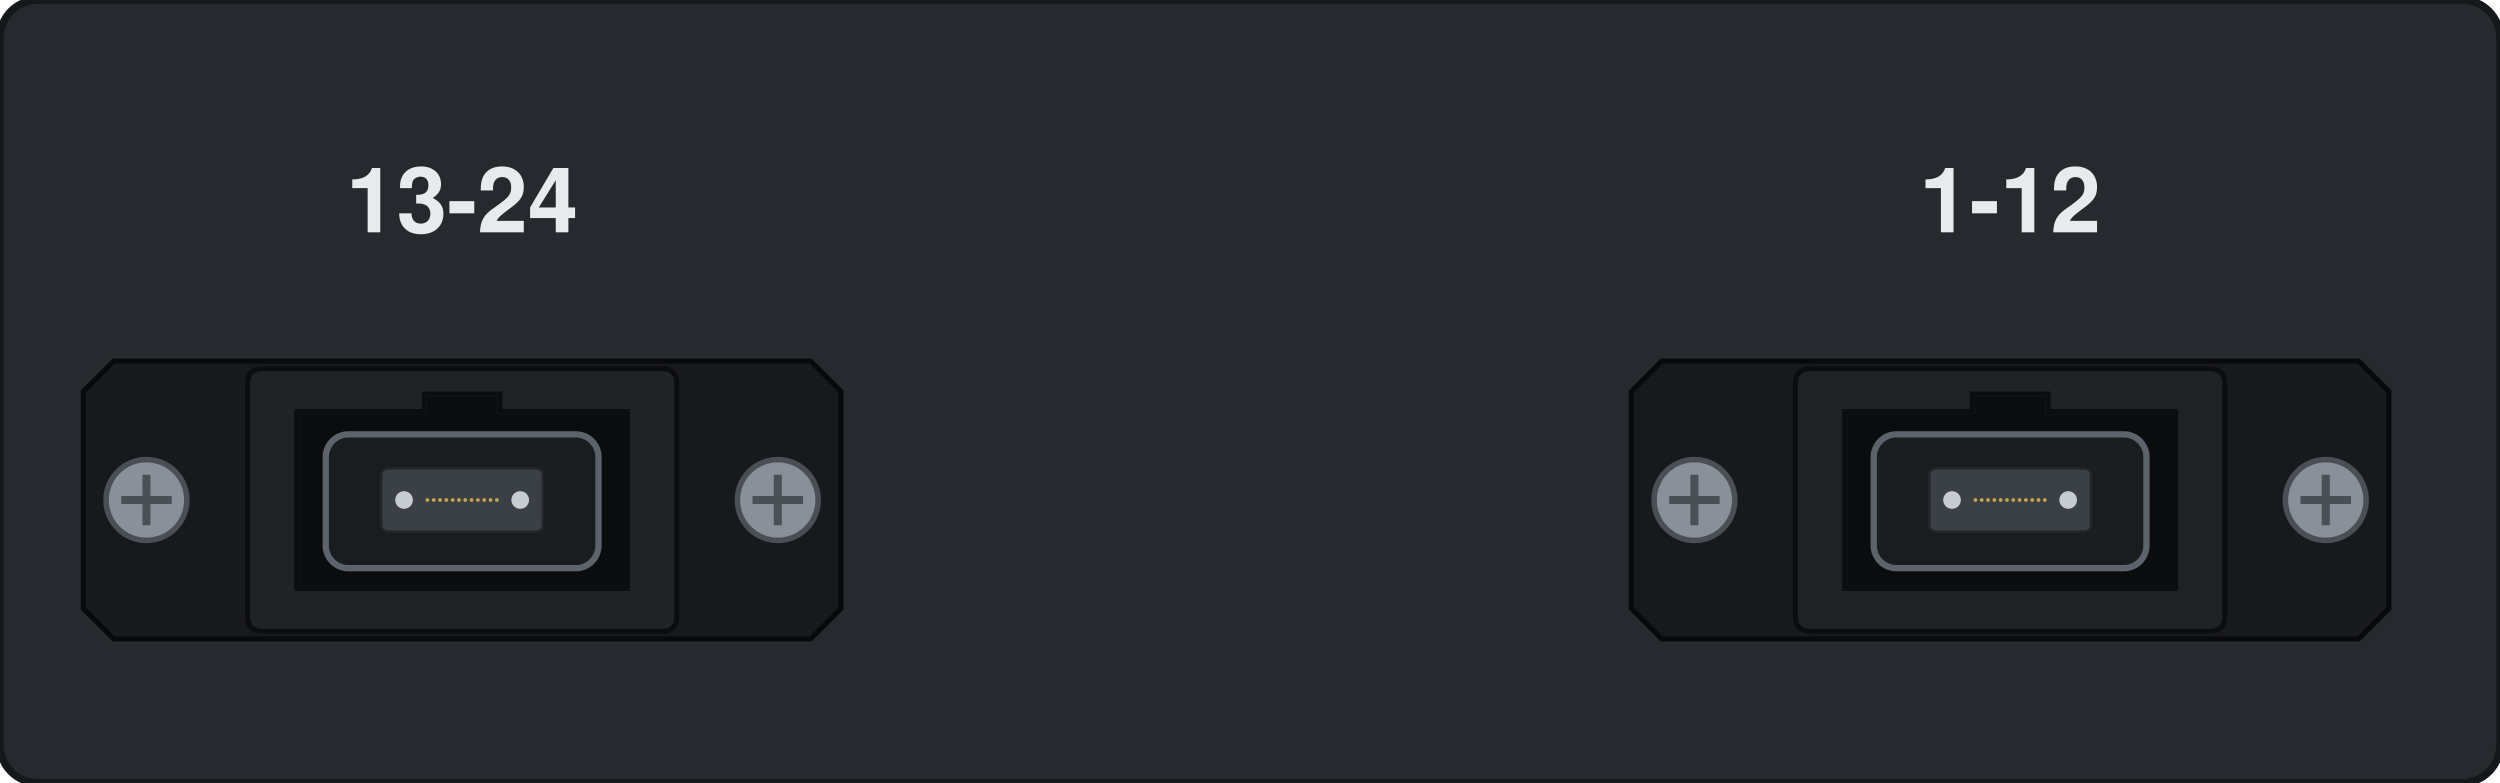
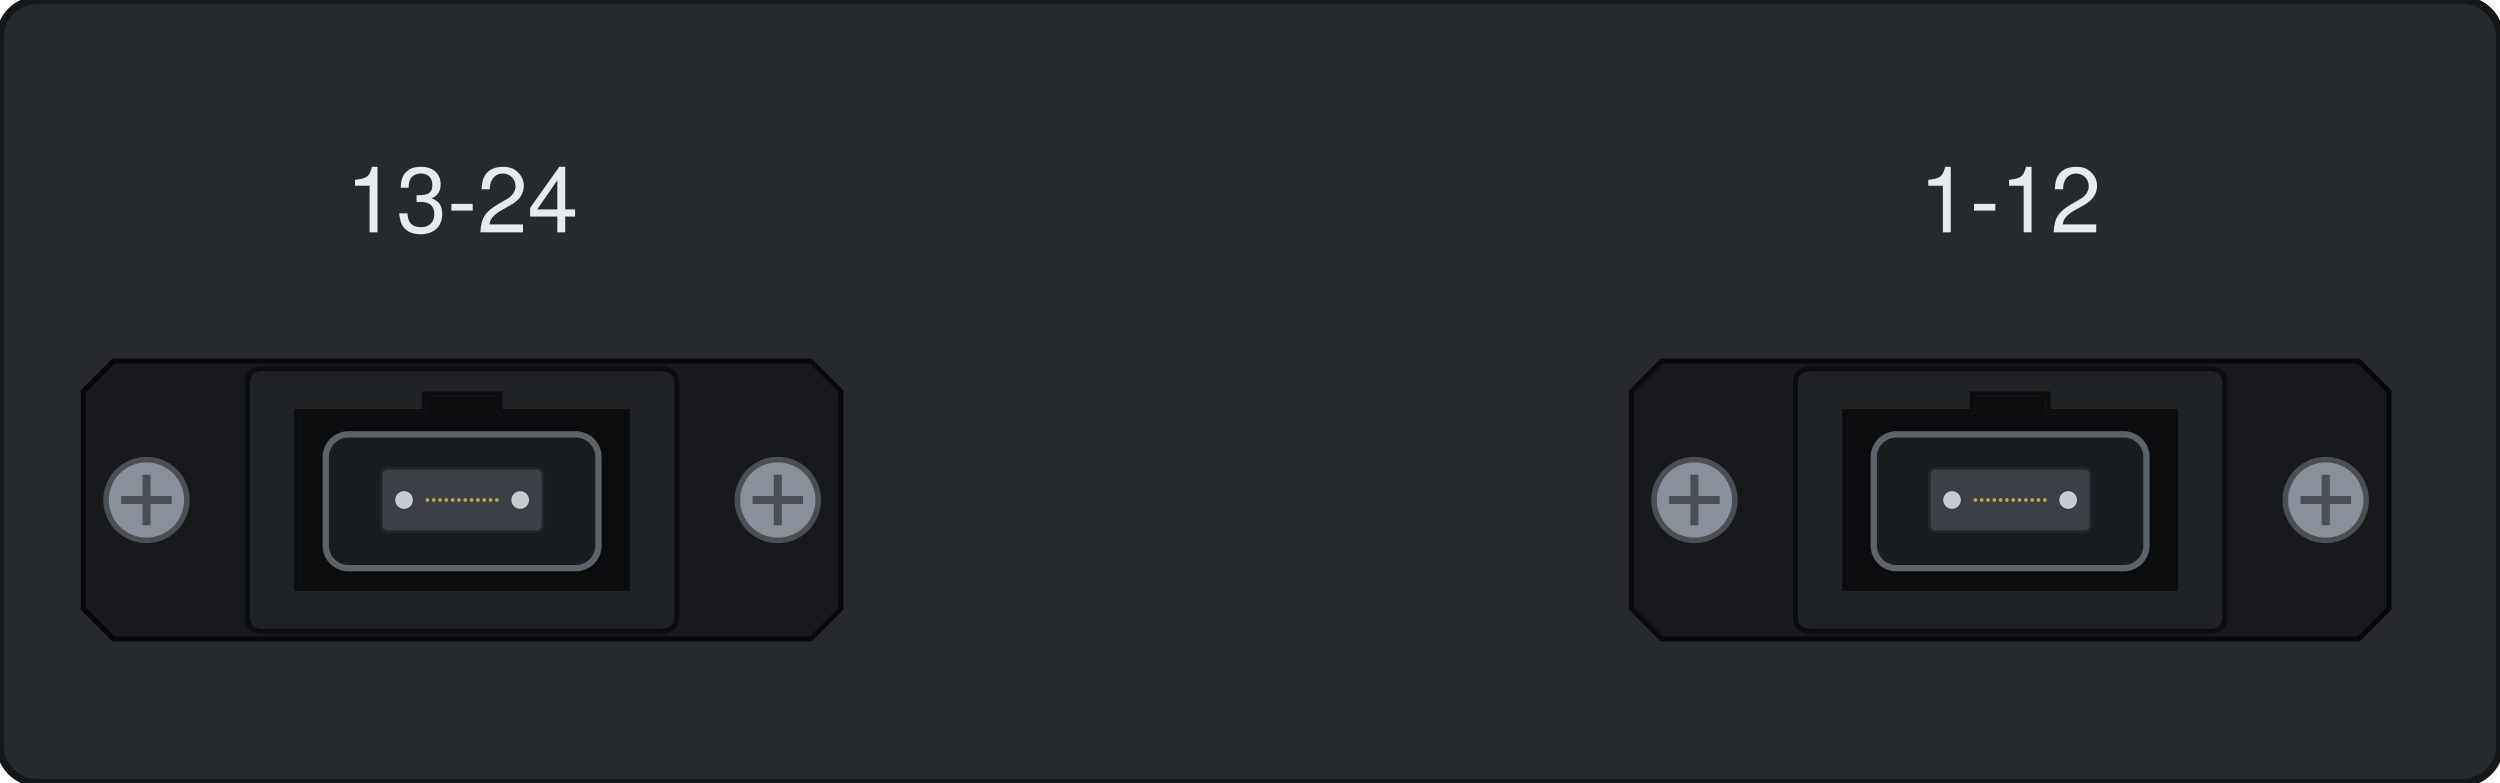
<svg xmlns="http://www.w3.org/2000/svg" width="99.0mm" height="31.0mm" viewBox="0 0 99.0 31.0">
  <style>
    [data-path] { cursor: pointer; }
    .state-on    { --led-color: #22c55e; }
    .state-up    { --led-color: #22c55e; }
    /* link and up are the same fact on an Ethernet lamp; see docs/rj45-family-design.md */
    .state-link  { --led-color: #22c55e; }
    .state-activity { --led-color: #86efac; }
    .state-ok    { --led-color: #22c55e; }
    .state-fault { --led-color: #ef4444; }
    .state-fail  { --led-color: #ef4444; }
    .state-locate { --led-color: #3b82f6; }
    .state-absent { opacity: 0.35; }
    /* A state is a colour AND a behaviour. Solid and blinking of the same colour
       are different facts on real hardware: on the S9510-28DC a solid green PWR
       is "system power good" and a blinking green PWR is "power good but BMC
       power fail". A blinking state that renders solid is the same failure as a
       state class nothing paints - it looks modelled and is not.
       blink animates opacity rather than fill, because each skin carries its own
       unlit colour in the fill fallback and a keyframe cannot name it. alternate
       animates fill, because two colours is the whole point, and takes its first
       value from the element's own fill. */
    @keyframes portrayal-blink {
      0%, 49.9% { opacity: 1; }
      50%, 100% { opacity: 0; }
    }
    @keyframes portrayal-alternate {
      0%, 49.9% { fill: var(--led-color, #3a3f44); }
      50%, 100% { fill: var(--led-color-alt, #3a3f44); }
    }
    .portrayal-highlight { filter: drop-shadow(0 0 1.2px #f59e0b) drop-shadow(0 0 0.5px #f59e0b); }
    .portrayal-dim { opacity: 0.25; }
    [data-class='region'].portrayal-highlight { stroke: #f59e0b; stroke-width: 0.7; filter: none; }
    .state-fail[data-class='psu'], .state-fail[data-class='fan'] { filter: drop-shadow(0 0 1.4px #ef4444); }
</style>
-   <g id="fhd-2mtp12-lc-u-rear" data-path="fhd-2mtp12-lc-u-rear" data-class="cassette" data-ref="fs/fhd-2mtp12-lc-u-rear@1:1.0.0" data-media="fiber" transform="translate(0,0)">
+   <g id="fhd-2mtp12-lc-u-rear" data-path="fhd-2mtp12-lc-u-rear" data-class="cassette" data-ref="fs/fhd-2mtp12-lc-u-rear@1:1.0.1" data-media="fiber" transform="translate(0,0)">
    <rect id="fhd-2mtp12-lc-u-rear--bezel" x="0" y="0" width="99.0" height="31.0" rx="1.5" fill="#26292d" stroke="#15181a" stroke-width="0.3" />
    <g id="fhd-2mtp12-lc-u-rear--silkscreen">
-       <text id="fhd-2mtp12-lc-u-rear--legend-left" x="18.3" y="9.2" font-size="3.6" font-family="Helvetica, Arial, sans-serif" font-weight="bold" text-anchor="middle" fill="#e8ebee">13-24</text>
-       <text id="fhd-2mtp12-lc-u-rear--legend-right" x="79.6" y="9.2" font-size="3.6" font-family="Helvetica, Arial, sans-serif" font-weight="bold" text-anchor="middle" fill="#e8ebee">1-12</text>
+       <text id="fhd-2mtp12-lc-u-rear--legend-left" x="18.3" y="9.2" font-size="3.6" font-family="Helvetica, Arial, sans-serif" text-anchor="middle" fill="#e8ebee">13-24</text>
+       <text id="fhd-2mtp12-lc-u-rear--legend-right" x="79.6" y="9.2" font-size="3.6" font-family="Helvetica, Arial, sans-serif" text-anchor="middle" fill="#e8ebee">1-12</text>
    </g>
    <g id="fhd-2mtp12-lc-u-rear--mtp1" data-path="fhd-2mtp12-lc-u-rear/mtp1" data-class="port" data-ref="common/mpo-flange-adapter@1:1.1.1" data-connector="mpo" data-media="fiber" transform="translate(3.3,14.3)">
      <path id="fhd-2mtp12-lc-u-rear--mtp1--flange" fill="#17191c" stroke="#08090a" stroke-width="0.2" d="M 1.2 0 H 28.8 L 30 1.2 V 9.8 L 28.8 11 H 1.2 L 0 9.8 V 1.2 Z" data-z-out="2.0" />
      <path id="fhd-2mtp12-lc-u-rear--mtp1--opening" fill="#0b0c0e" stroke="#2c3035" stroke-width="0.2" d="M 8.45 2.0 H 13.5 V 1.3 H 16.5 V 2.0 H 21.55 V 9.0 H 8.45 Z" data-z-lift="3.5" data-depth="3.0" />
      <rect id="fhd-2mtp12-lc-u-rear--mtp1--plug" x="9.6" y="2.9" width="10.8" height="5.3" rx="0.9" fill="#1a1d20" stroke="#5c636b" stroke-width="0.25" />
      <rect id="fhd-2mtp12-lc-u-rear--mtp1--ferrule" x="11.8" y="4.25" width="6.4" height="2.5" rx="0.25" fill="#3b4046" stroke="#23262a" stroke-width="0.1" />
      <g id="fhd-2mtp12-lc-u-rear--mtp1--fibres" fill="#c9a646">
        <circle cx="13.625" cy="5.5" r="0.075" />
        <circle cx="13.875" cy="5.5" r="0.075" />
        <circle cx="14.125" cy="5.5" r="0.075" />
        <circle cx="14.375" cy="5.5" r="0.075" />
        <circle cx="14.625" cy="5.5" r="0.075" />
        <circle cx="14.875" cy="5.5" r="0.075" />
        <circle cx="15.125" cy="5.5" r="0.075" />
        <circle cx="15.375" cy="5.5" r="0.075" />
        <circle cx="15.625" cy="5.5" r="0.075" />
        <circle cx="15.875" cy="5.5" r="0.075" />
        <circle cx="16.125" cy="5.5" r="0.075" />
        <circle cx="16.375" cy="5.5" r="0.075" />
      </g>
      <circle id="fhd-2mtp12-lc-u-rear--mtp1--pin-left" cx="12.7" cy="5.5" r="0.35" fill="#c7ccd1" />
      <circle id="fhd-2mtp12-lc-u-rear--mtp1--pin-right" cx="17.3" cy="5.5" r="0.35" fill="#c7ccd1" />
      <path id="fhd-2mtp12-lc-u-rear--mtp1--housing" fill-rule="evenodd" fill="#202326" stroke="#0c0d0e" stroke-width="0.2" d="M 7.1 0.3 H 22.9 Q 23.5 0.3 23.5 0.9 V 10.1 Q 23.5 10.7 22.9 10.7            H 7.1 Q 6.5 10.7 6.5 10.1 V 0.9 Q 6.5 0.3 7.1 0.3 Z            M 8.45 2.0 H 13.5 V 1.3 H 16.5 V 2.0 H 21.55 V 9.0 H 8.45 Z" data-z-out="3.5" data-z-lift="2.0" />
      <g id="fhd-2mtp12-lc-u-rear--mtp1--screw-left" data-path="fhd-2mtp12-lc-u-rear/mtp1/screw-left" data-class="screw" data-behaviour="mounts" data-ref="common/screw-head@1:1.1.0" data-depth="0.7" data-wall="#15181b" data-cavity="head" data-round="1" transform="translate(0.7,3.7)" data-z-lift="2.0">
        <circle id="fhd-2mtp12-lc-u-rear--mtp1--screw-left--head" cx="1.8" cy="1.8" r="1.6" fill="#8a9099" stroke="#4a4f55" stroke-width="0.22" />
        <rect id="fhd-2mtp12-lc-u-rear--mtp1--screw-left--slot-h" x="0.8" y="1.64" width="2.0" height="0.32" fill="#4a4f55" data-z-sink="0.5" data-z-color="#111417" />
        <rect id="fhd-2mtp12-lc-u-rear--mtp1--screw-left--slot-v" x="1.64" y="0.8" width="0.32" height="2.0" fill="#4a4f55" data-z-sink="0.5" data-z-color="#111417" />
      </g>
      <g id="fhd-2mtp12-lc-u-rear--mtp1--screw-right" data-path="fhd-2mtp12-lc-u-rear/mtp1/screw-right" data-class="screw" data-behaviour="mounts" data-ref="common/screw-head@1:1.1.0" data-depth="0.7" data-wall="#15181b" data-cavity="head" data-round="1" transform="translate(25.7,3.7)" data-z-lift="2.0">
        <circle id="fhd-2mtp12-lc-u-rear--mtp1--screw-right--head" cx="1.8" cy="1.8" r="1.6" fill="#8a9099" stroke="#4a4f55" stroke-width="0.22" />
        <rect id="fhd-2mtp12-lc-u-rear--mtp1--screw-right--slot-h" x="0.8" y="1.64" width="2.0" height="0.32" fill="#4a4f55" data-z-sink="0.5" data-z-color="#111417" />
        <rect id="fhd-2mtp12-lc-u-rear--mtp1--screw-right--slot-v" x="1.64" y="0.8" width="0.32" height="2.0" fill="#4a4f55" data-z-sink="0.5" data-z-color="#111417" />
      </g>
      <g data-cp="optical" data-cp-at="15 5.5" data-cp-dir="front" />
    </g>
    <g id="fhd-2mtp12-lc-u-rear--mtp2" data-path="fhd-2mtp12-lc-u-rear/mtp2" data-class="port" data-ref="common/mpo-flange-adapter@1:1.1.1" data-connector="mpo" data-media="fiber" transform="translate(64.6,14.3)">
      <path id="fhd-2mtp12-lc-u-rear--mtp2--flange" fill="#17191c" stroke="#08090a" stroke-width="0.2" d="M 1.2 0 H 28.8 L 30 1.2 V 9.8 L 28.8 11 H 1.2 L 0 9.8 V 1.2 Z" data-z-out="2.0" />
      <path id="fhd-2mtp12-lc-u-rear--mtp2--opening" fill="#0b0c0e" stroke="#2c3035" stroke-width="0.2" d="M 8.45 2.0 H 13.5 V 1.3 H 16.5 V 2.0 H 21.55 V 9.0 H 8.45 Z" data-z-lift="3.5" data-depth="3.0" />
      <rect id="fhd-2mtp12-lc-u-rear--mtp2--plug" x="9.6" y="2.9" width="10.8" height="5.3" rx="0.9" fill="#1a1d20" stroke="#5c636b" stroke-width="0.25" />
      <rect id="fhd-2mtp12-lc-u-rear--mtp2--ferrule" x="11.8" y="4.25" width="6.4" height="2.5" rx="0.25" fill="#3b4046" stroke="#23262a" stroke-width="0.1" />
      <g id="fhd-2mtp12-lc-u-rear--mtp2--fibres" fill="#c9a646">
        <circle cx="13.625" cy="5.5" r="0.075" />
        <circle cx="13.875" cy="5.5" r="0.075" />
        <circle cx="14.125" cy="5.5" r="0.075" />
        <circle cx="14.375" cy="5.5" r="0.075" />
        <circle cx="14.625" cy="5.5" r="0.075" />
        <circle cx="14.875" cy="5.5" r="0.075" />
        <circle cx="15.125" cy="5.5" r="0.075" />
        <circle cx="15.375" cy="5.5" r="0.075" />
        <circle cx="15.625" cy="5.5" r="0.075" />
        <circle cx="15.875" cy="5.5" r="0.075" />
        <circle cx="16.125" cy="5.5" r="0.075" />
        <circle cx="16.375" cy="5.5" r="0.075" />
      </g>
      <circle id="fhd-2mtp12-lc-u-rear--mtp2--pin-left" cx="12.7" cy="5.5" r="0.35" fill="#c7ccd1" />
      <circle id="fhd-2mtp12-lc-u-rear--mtp2--pin-right" cx="17.3" cy="5.5" r="0.35" fill="#c7ccd1" />
      <path id="fhd-2mtp12-lc-u-rear--mtp2--housing" fill-rule="evenodd" fill="#202326" stroke="#0c0d0e" stroke-width="0.2" d="M 7.1 0.3 H 22.9 Q 23.5 0.3 23.5 0.9 V 10.1 Q 23.5 10.7 22.9 10.7            H 7.1 Q 6.5 10.7 6.5 10.1 V 0.9 Q 6.5 0.3 7.1 0.3 Z            M 8.45 2.0 H 13.5 V 1.3 H 16.5 V 2.0 H 21.55 V 9.0 H 8.45 Z" data-z-out="3.5" data-z-lift="2.0" />
      <g id="fhd-2mtp12-lc-u-rear--mtp2--screw-left" data-path="fhd-2mtp12-lc-u-rear/mtp2/screw-left" data-class="screw" data-behaviour="mounts" data-ref="common/screw-head@1:1.1.0" data-depth="0.7" data-wall="#15181b" data-cavity="head" data-round="1" transform="translate(0.7,3.7)" data-z-lift="2.0">
        <circle id="fhd-2mtp12-lc-u-rear--mtp2--screw-left--head" cx="1.8" cy="1.8" r="1.6" fill="#8a9099" stroke="#4a4f55" stroke-width="0.22" />
        <rect id="fhd-2mtp12-lc-u-rear--mtp2--screw-left--slot-h" x="0.8" y="1.64" width="2.0" height="0.32" fill="#4a4f55" data-z-sink="0.5" data-z-color="#111417" />
        <rect id="fhd-2mtp12-lc-u-rear--mtp2--screw-left--slot-v" x="1.64" y="0.8" width="0.32" height="2.0" fill="#4a4f55" data-z-sink="0.5" data-z-color="#111417" />
      </g>
      <g id="fhd-2mtp12-lc-u-rear--mtp2--screw-right" data-path="fhd-2mtp12-lc-u-rear/mtp2/screw-right" data-class="screw" data-behaviour="mounts" data-ref="common/screw-head@1:1.1.0" data-depth="0.7" data-wall="#15181b" data-cavity="head" data-round="1" transform="translate(25.7,3.7)" data-z-lift="2.0">
        <circle id="fhd-2mtp12-lc-u-rear--mtp2--screw-right--head" cx="1.8" cy="1.8" r="1.6" fill="#8a9099" stroke="#4a4f55" stroke-width="0.22" />
        <rect id="fhd-2mtp12-lc-u-rear--mtp2--screw-right--slot-h" x="0.8" y="1.64" width="2.0" height="0.32" fill="#4a4f55" data-z-sink="0.5" data-z-color="#111417" />
        <rect id="fhd-2mtp12-lc-u-rear--mtp2--screw-right--slot-v" x="1.64" y="0.8" width="0.32" height="2.0" fill="#4a4f55" data-z-sink="0.5" data-z-color="#111417" />
      </g>
      <g data-cp="optical" data-cp-at="15 5.5" data-cp-dir="front" />
    </g>
  </g>
</svg>
